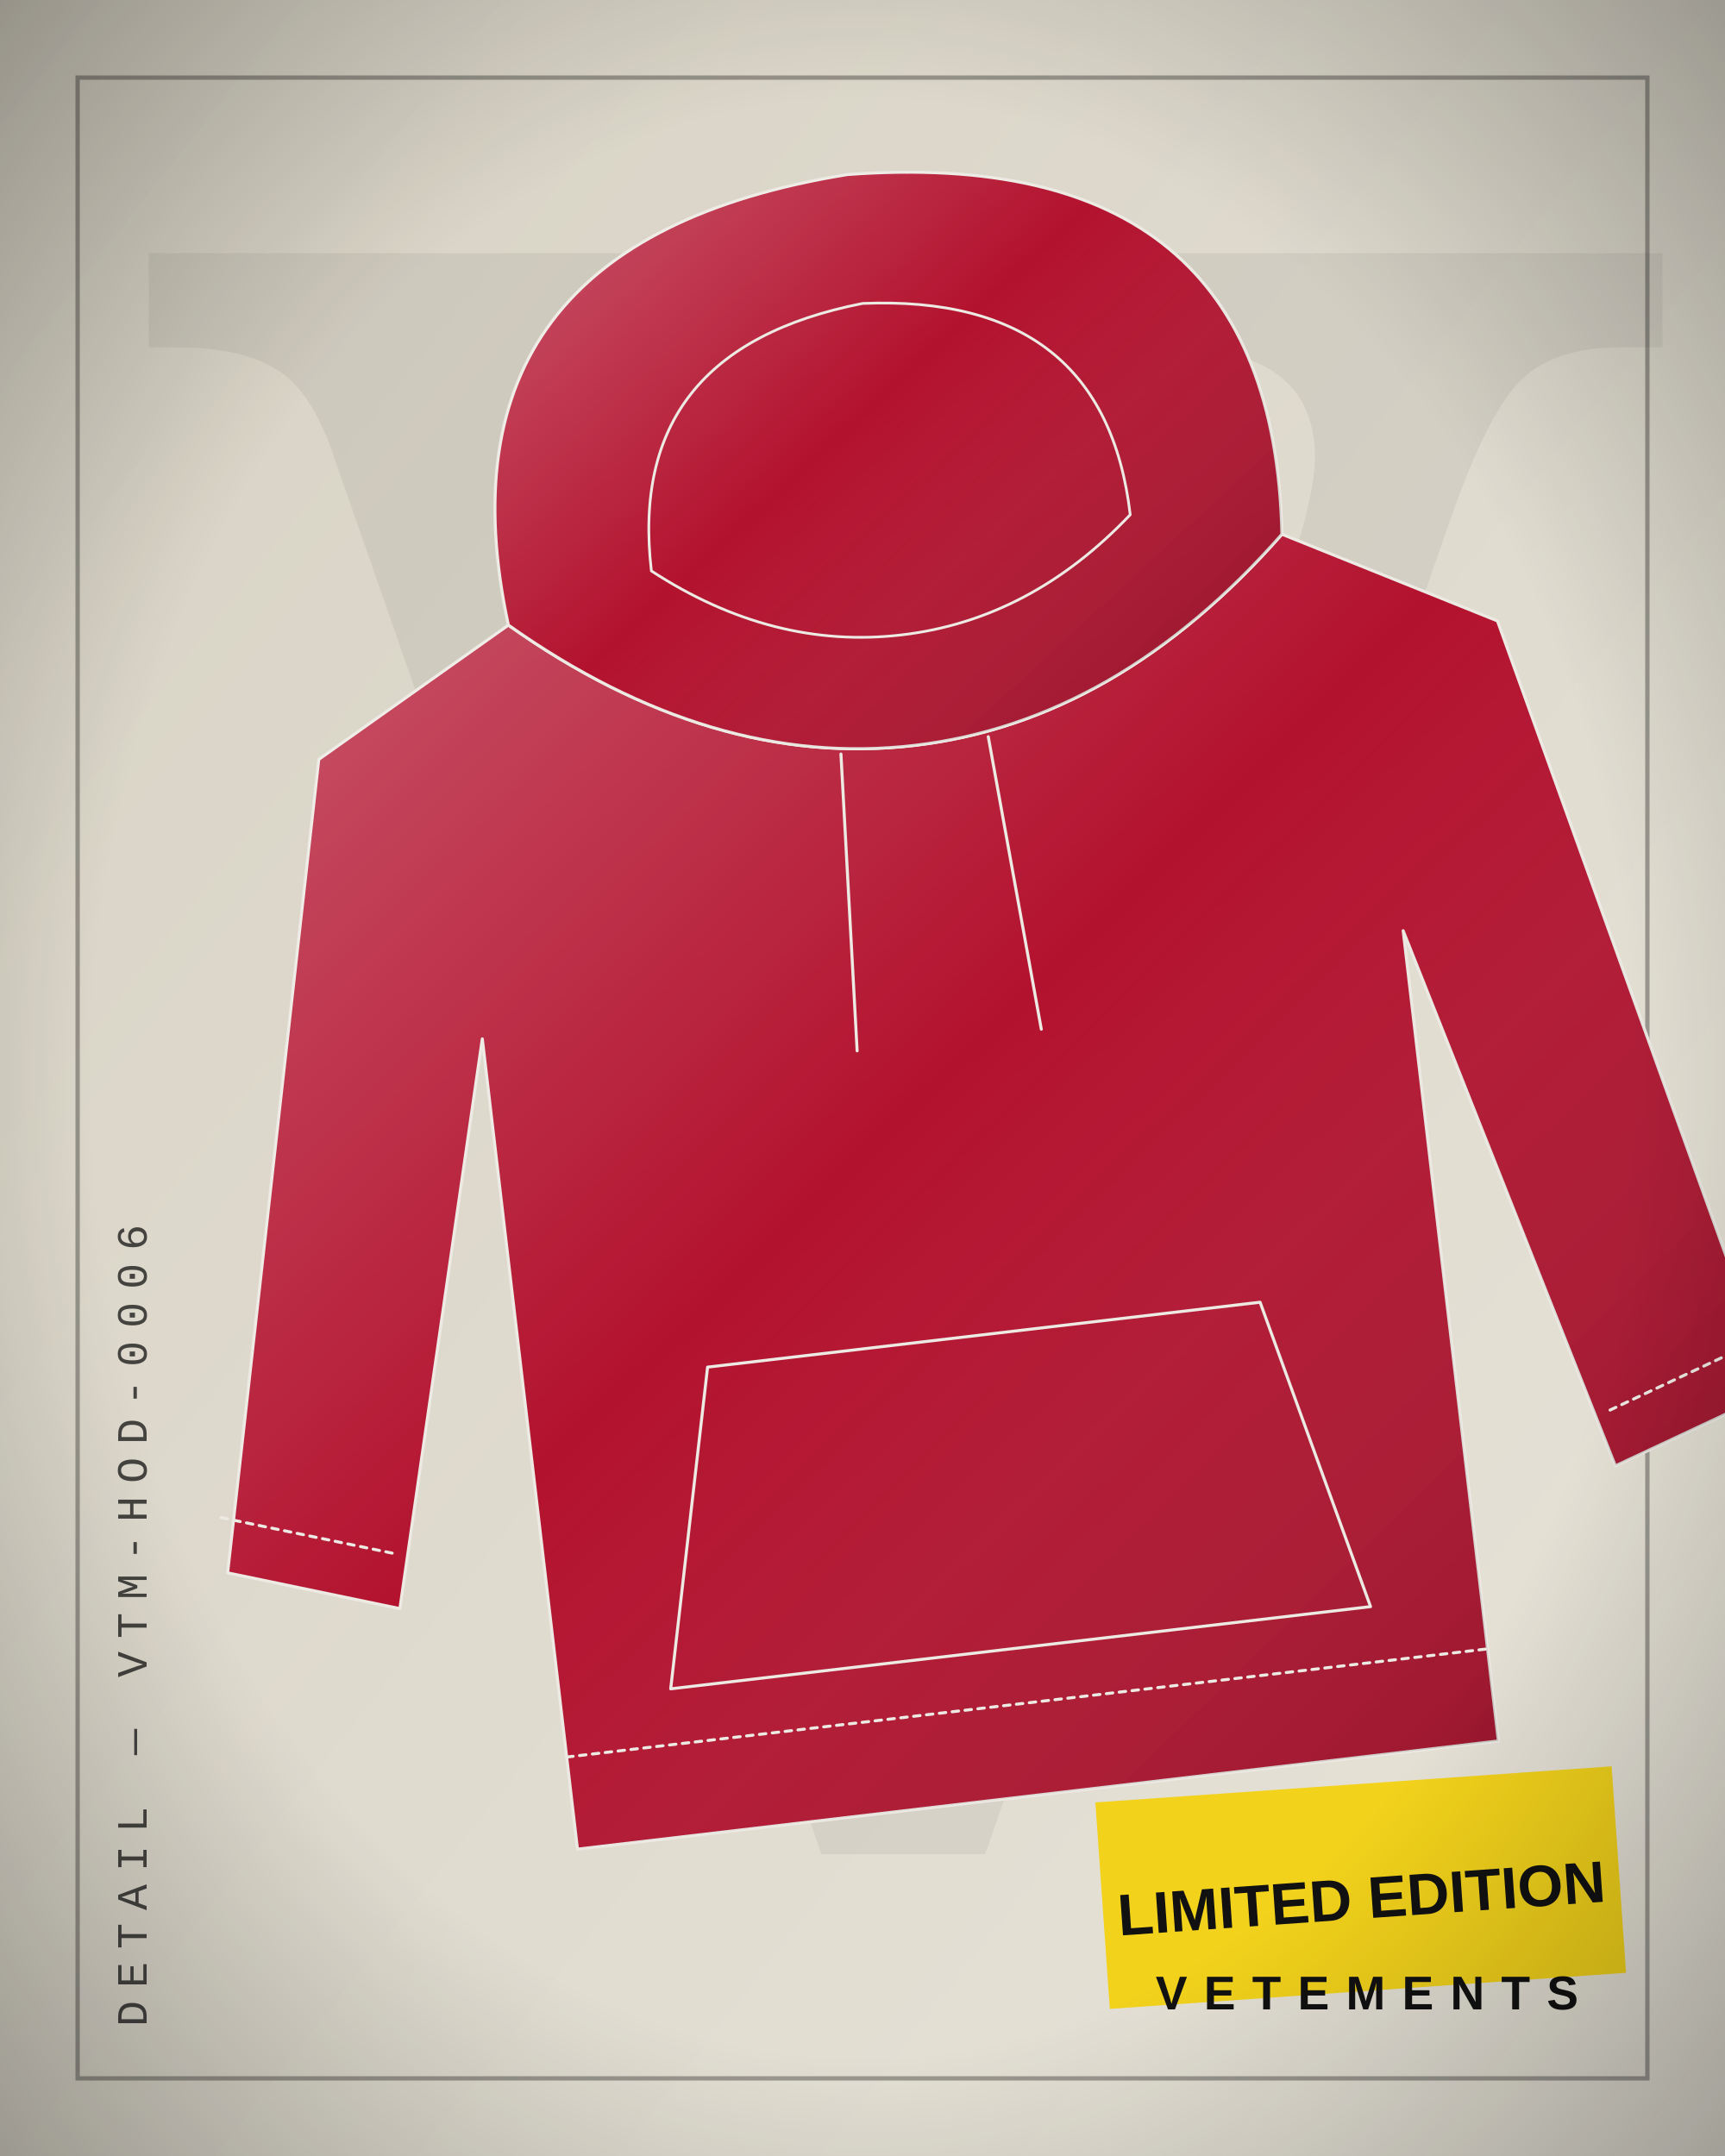
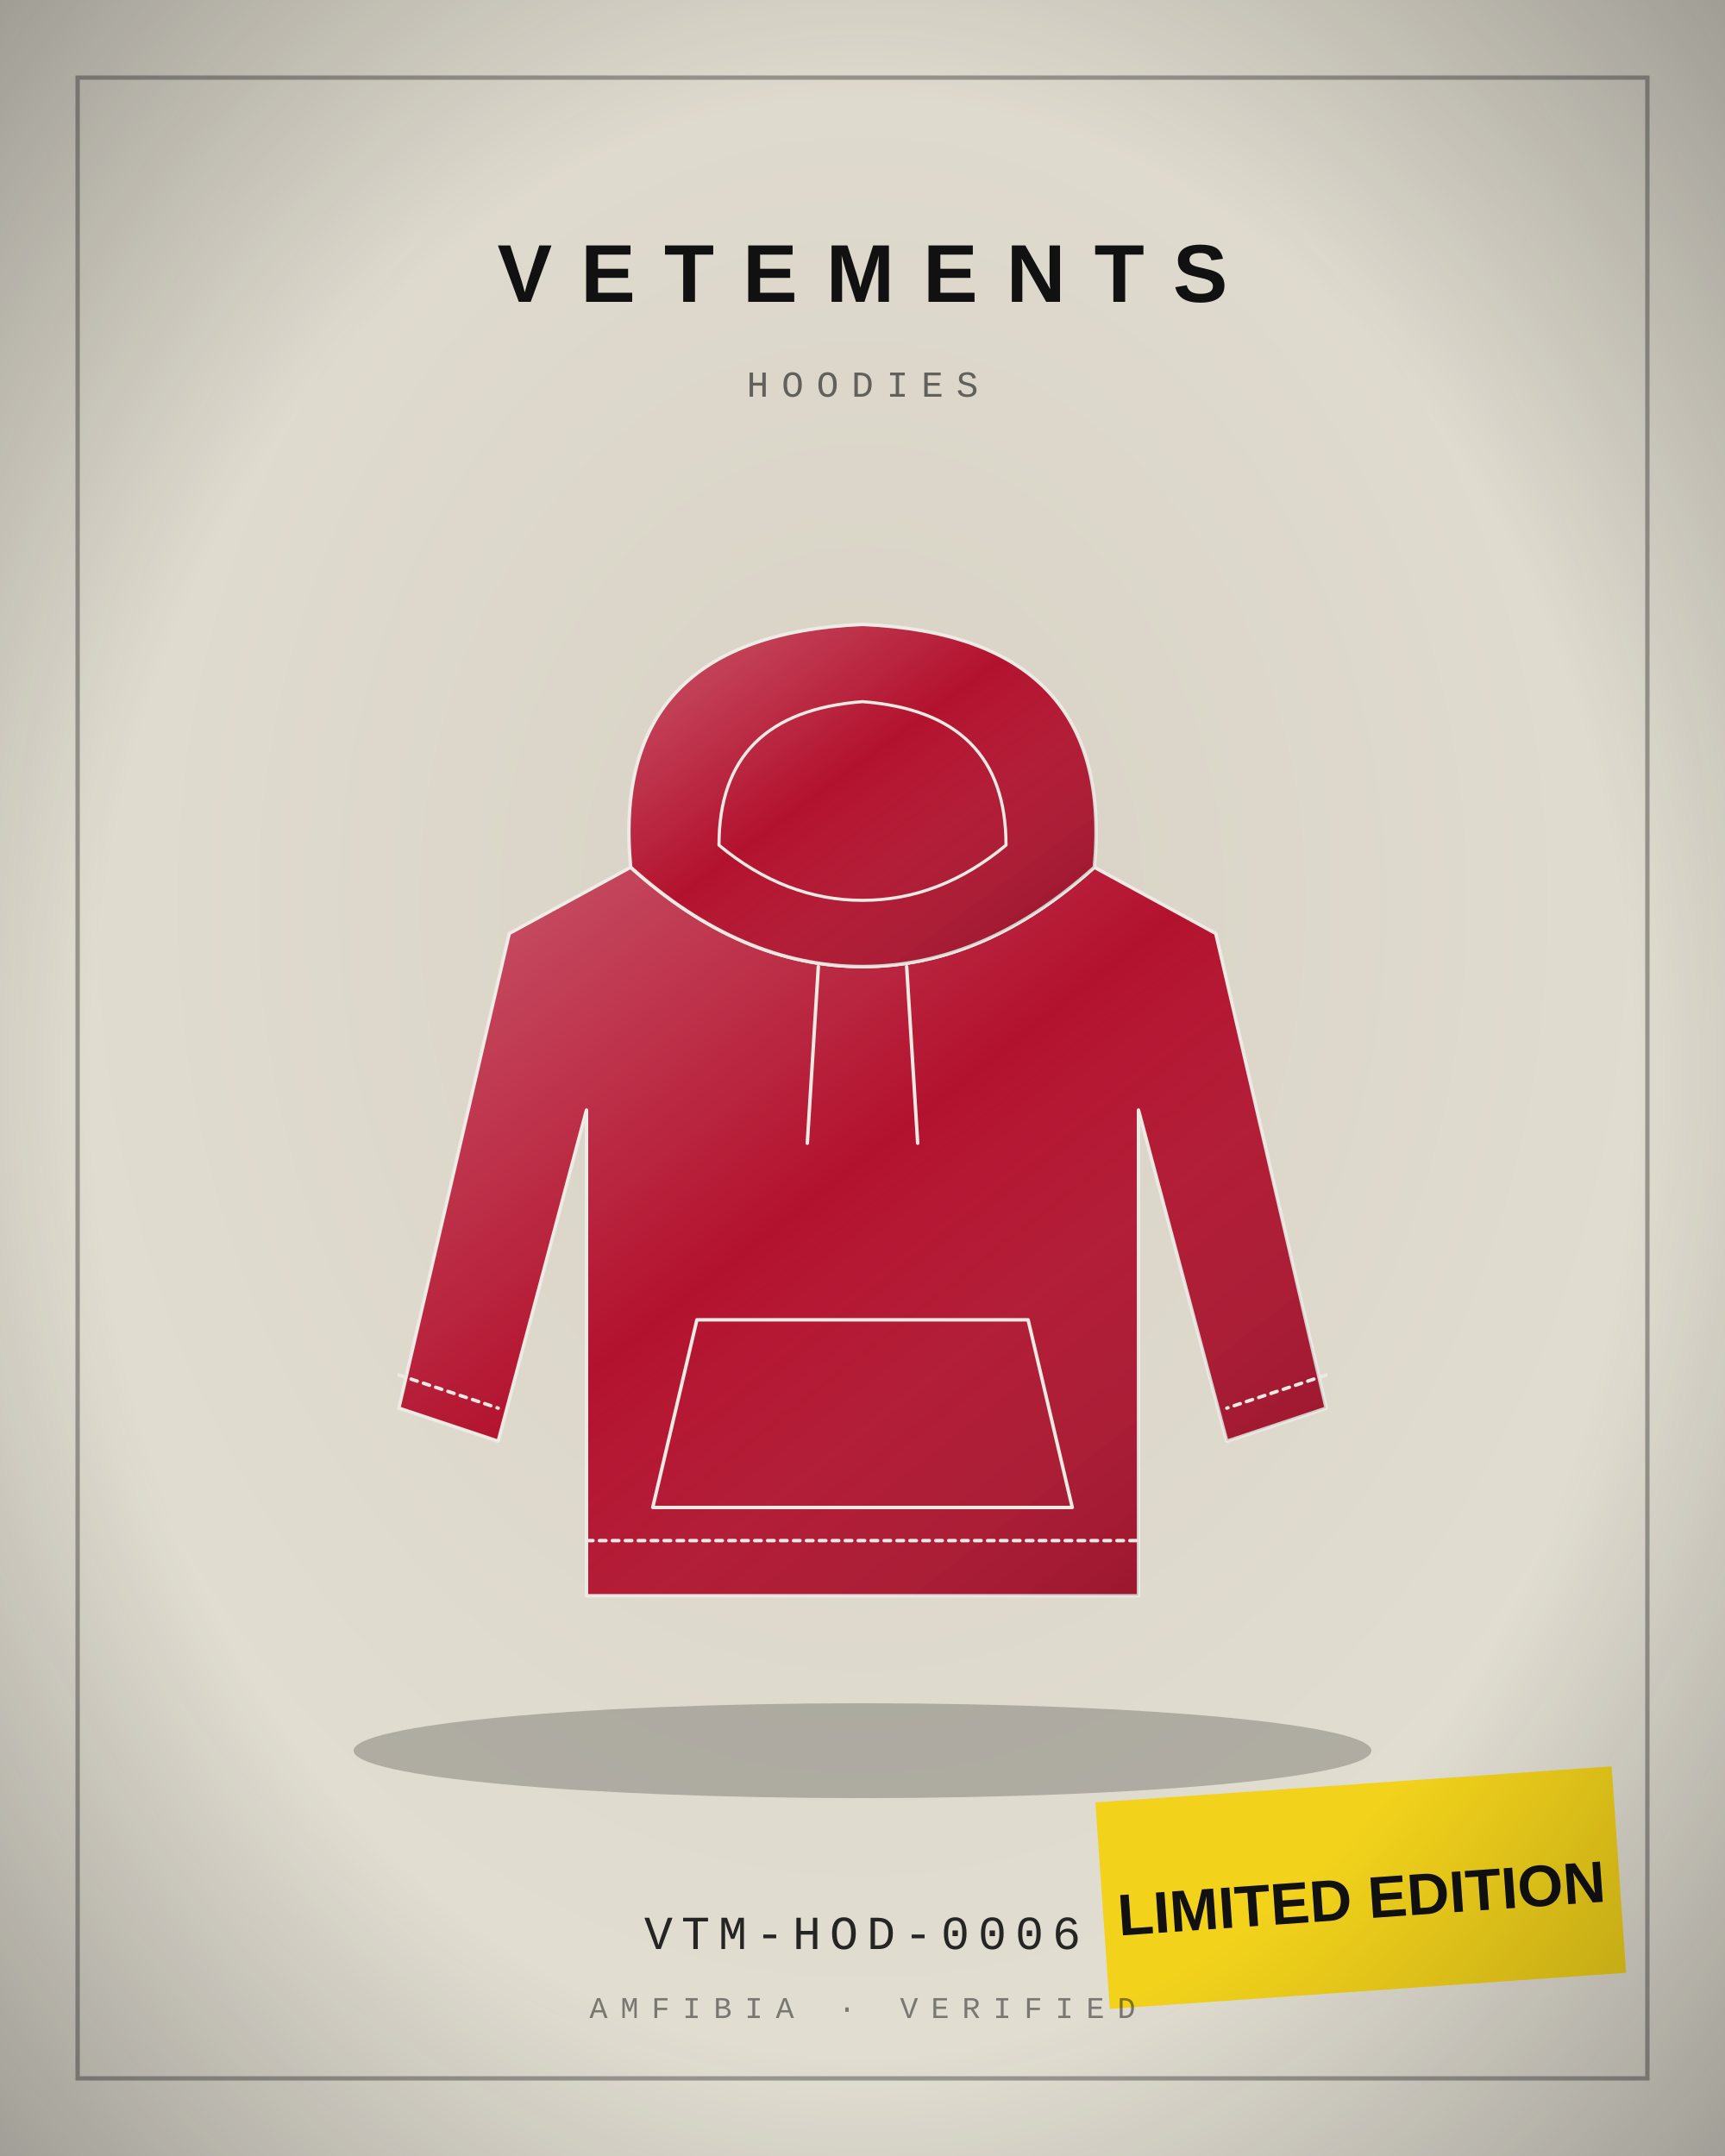
<svg xmlns="http://www.w3.org/2000/svg" viewBox="0 0 400 500" width="800" height="1000">
  <defs>
    <radialGradient id="bg" cx="50%" cy="42%" r="80%">
      <stop offset="0" stop-color="#D7D2C4" />
      <stop offset="1" stop-color="#E7E3D8" />
    </radialGradient>
    <linearGradient id="bgd" x1="0" y1="0" x2="1" y2="1">
      <stop offset="0" stop-color="#D7D2C4" />
      <stop offset="1" stop-color="#E7E3D8" />
    </linearGradient>
    <linearGradient id="sheen" x1="0" y1="0" x2="1" y2="1">
      <stop offset="0" stop-color="#fff" stop-opacity=".30" />
      <stop offset=".45" stop-color="#fff" stop-opacity="0" />
      <stop offset="1" stop-color="#000" stop-opacity=".22" />
    </linearGradient>
    <linearGradient id="multi" x1="0" y1="0" x2="1" y2="1">
      <stop offset="0" stop-color="#B3122E" />
      <stop offset=".35" stop-color="#C9A227" />
      <stop offset=".7" stop-color="#2F5D46" />
      <stop offset="1" stop-color="#3557A0" />
    </linearGradient>
    <radialGradient id="vig" cx="50%" cy="50%" r="75%">
      <stop offset=".6" stop-color="#000" stop-opacity="0" />
      <stop offset="1" stop-color="#000" stop-opacity=".35" />
    </radialGradient>
  </defs>
-   <rect width="400" height="500" fill="url(#bgd)" />
-   <text x="210" y="430" text-anchor="middle" font-family="Georgia, serif" font-size="520" fill="#111111" opacity="0.06">V</text>
+   <rect width="400" height="500" fill="url(#bg)" />
  <rect x="18" y="18" width="364" height="464" fill="none" stroke="#111111" stroke-width="1" opacity="0.35" />
  <g transform="translate(254 418) rotate(-4)">
    <rect width="120" height="48" fill="#F2D21B" />
    <text x="60" y="31.2" text-anchor="middle" font-family="Arial, sans-serif" font-weight="700" font-size="13.6" fill="#111">LIMITED EDITION</text>
  </g>
-   <g transform="rotate(-6.7 200 250) translate(6 20) scale(2.15)">
-     <path d="M58 54 L36 66 L16 152 L34 158 L50 98 L50 186 L150 186 L150 98 L166 158 L184 152 L164 66 L142 54 Q122 72 100 72 Q78 72 58 54 Z" fill="#B3122E" stroke="#EDEAE4" stroke-width="1.4" stroke-linejoin="round" stroke-linecap="round" vector-effect="non-scaling-stroke" />
+   <ellipse cx="200" cy="406" rx="118" ry="11" fill="#000" opacity="0.22" />
+   <g transform="translate(72 132) scale(1.28)">
+     <path d="M58 54 L36 66 L16 152 L34 158 L50 98 L50 186 L150 186 L150 98 L166 158 L184 152 L164 66 L142 54 Q122 72 100 72 Q78 72 58 54 Z" fill="#B3122E" stroke="#EDEAE4" stroke-width="1.6" stroke-linejoin="round" stroke-linecap="round" vector-effect="non-scaling-stroke" />
    <path d="M58 54 L36 66 L16 152 L34 158 L50 98 L50 186 L150 186 L150 98 L166 158 L184 152 L164 66 L142 54 Q122 72 100 72 Q78 72 58 54 Z" fill="url(#sheen)" stroke="none" />
-     <path d="M58 54 Q54 12 100 10 Q146 12 142 54 Q122 72 100 72 Q78 72 58 54 Z" fill="#B3122E" stroke="#EDEAE4" stroke-width="1.4" stroke-linejoin="round" stroke-linecap="round" vector-effect="non-scaling-stroke" />
+     <path d="M58 54 Q54 12 100 10 Q146 12 142 54 Q122 72 100 72 Q78 72 58 54 Z" fill="#B3122E" stroke="#EDEAE4" stroke-width="1.6" stroke-linejoin="round" stroke-linecap="round" vector-effect="non-scaling-stroke" />
    <path d="M58 54 Q54 12 100 10 Q146 12 142 54 Q122 72 100 72 Q78 72 58 54 Z" fill="url(#sheen)" stroke="none" />
-     <path d="M74 50 Q74 26 100 24 Q126 26 126 50 Q114 60 100 60 Q86 60 74 50 Z" fill="none" stroke="#EDEAE4" stroke-width="1.26" stroke-linejoin="round" stroke-linecap="round" vector-effect="non-scaling-stroke" />
-     <path d="M70 136 L130 136 L138 170 L62 170 Z" fill="none" stroke="#EDEAE4" stroke-width="1.4" stroke-linejoin="round" stroke-linecap="round" vector-effect="non-scaling-stroke" />
-     <path d="M92 72 L90 104 M108 72 L110 104" fill="none" stroke="#EDEAE4" stroke-width="1.4" stroke-linejoin="round" stroke-linecap="round" vector-effect="non-scaling-stroke" />
-     <path d="M50 176 L150 176 M16 146 L34 152 M184 146 L166 152" fill="none" stroke="#EDEAE4" stroke-width="1.4" stroke-dasharray="3 3" stroke-linejoin="round" stroke-linecap="round" vector-effect="non-scaling-stroke" />
-   </g>
-   <g transform="translate(34 470) rotate(-90)">
-     <text x="0" y="0" text-anchor="start" font-family="'Courier New', Courier, monospace" font-size="10" letter-spacing="3" fill="#111111" opacity="0.75">DETAIL — VTM-HOD-0006</text>
+     <path d="M74 50 Q74 26 100 24 Q126 26 126 50 Q114 60 100 60 Q86 60 74 50 Z" fill="none" stroke="#EDEAE4" stroke-width="1.44" stroke-linejoin="round" stroke-linecap="round" vector-effect="non-scaling-stroke" />
+     <path d="M70 136 L130 136 L138 170 L62 170 Z" fill="none" stroke="#EDEAE4" stroke-width="1.6" stroke-linejoin="round" stroke-linecap="round" vector-effect="non-scaling-stroke" />
+     <path d="M92 72 L90 104 M108 72 L110 104" fill="none" stroke="#EDEAE4" stroke-width="1.6" stroke-linejoin="round" stroke-linecap="round" vector-effect="non-scaling-stroke" />
+     <path d="M50 176 L150 176 M16 146 L34 152 M184 146 L166 152" fill="none" stroke="#EDEAE4" stroke-width="1.6" stroke-dasharray="3 3" stroke-linejoin="round" stroke-linecap="round" vector-effect="non-scaling-stroke" />
  </g>
  <g>
-     <text x="366" y="466" text-anchor="end" font-size="11" fill="#111111" font-family="Arial, Helvetica, sans-serif" font-weight="700" letter-spacing="3.85">VETEMENTS</text>
+     <text x="200" y="70" text-anchor="middle" font-size="19" fill="#111111" font-family="Arial, Helvetica, sans-serif" font-weight="700" letter-spacing="6.65">VETEMENTS</text>
  </g>
+   <text x="200" y="92" text-anchor="middle" font-family="'Courier New', Courier, monospace" font-size="8.5" letter-spacing="3" fill="#111111" opacity="0.6">HOODIES</text>
+   <text x="200" y="452" text-anchor="middle" font-family="'Courier New', Courier, monospace" font-size="11" letter-spacing="2" fill="#111111" opacity="0.9">VTM-HOD-0006</text>
+   <text x="200" y="468" text-anchor="middle" font-family="'Courier New', Courier, monospace" font-size="7" letter-spacing="3" fill="#111111" opacity="0.5">AMFIBIA · VERIFIED</text>
  <rect width="400" height="500" fill="url(#vig)" />
</svg>
